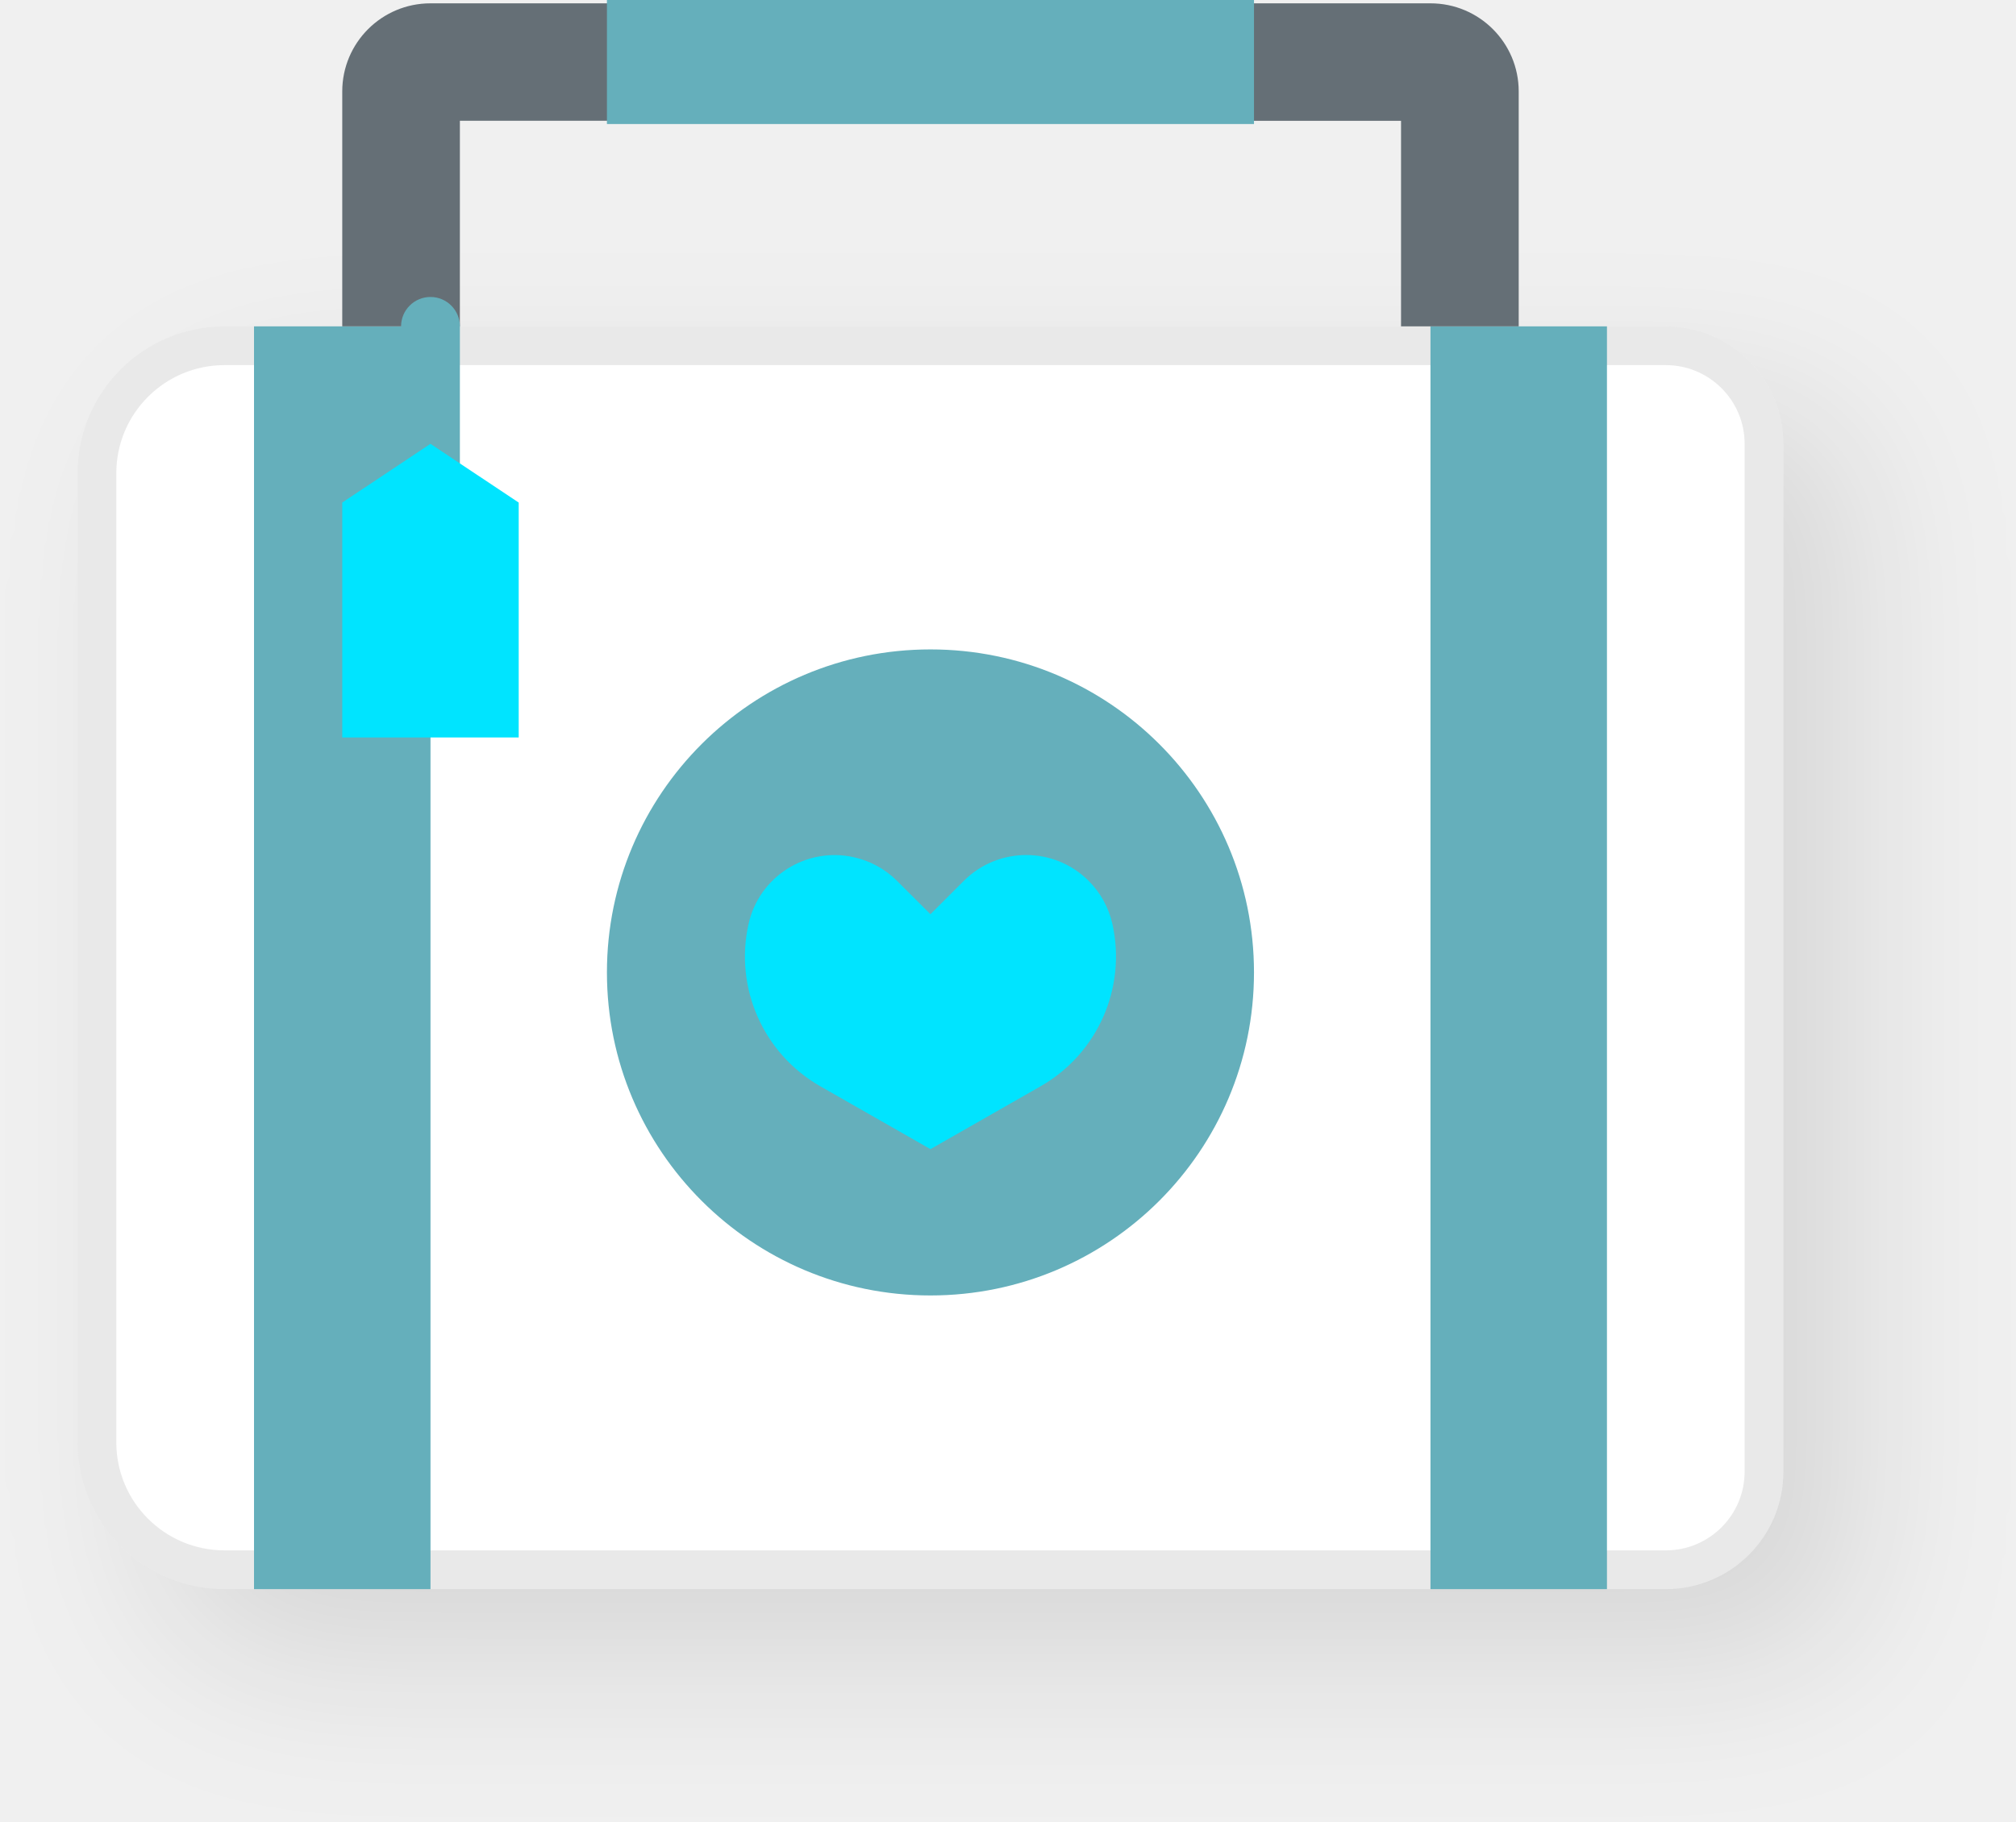
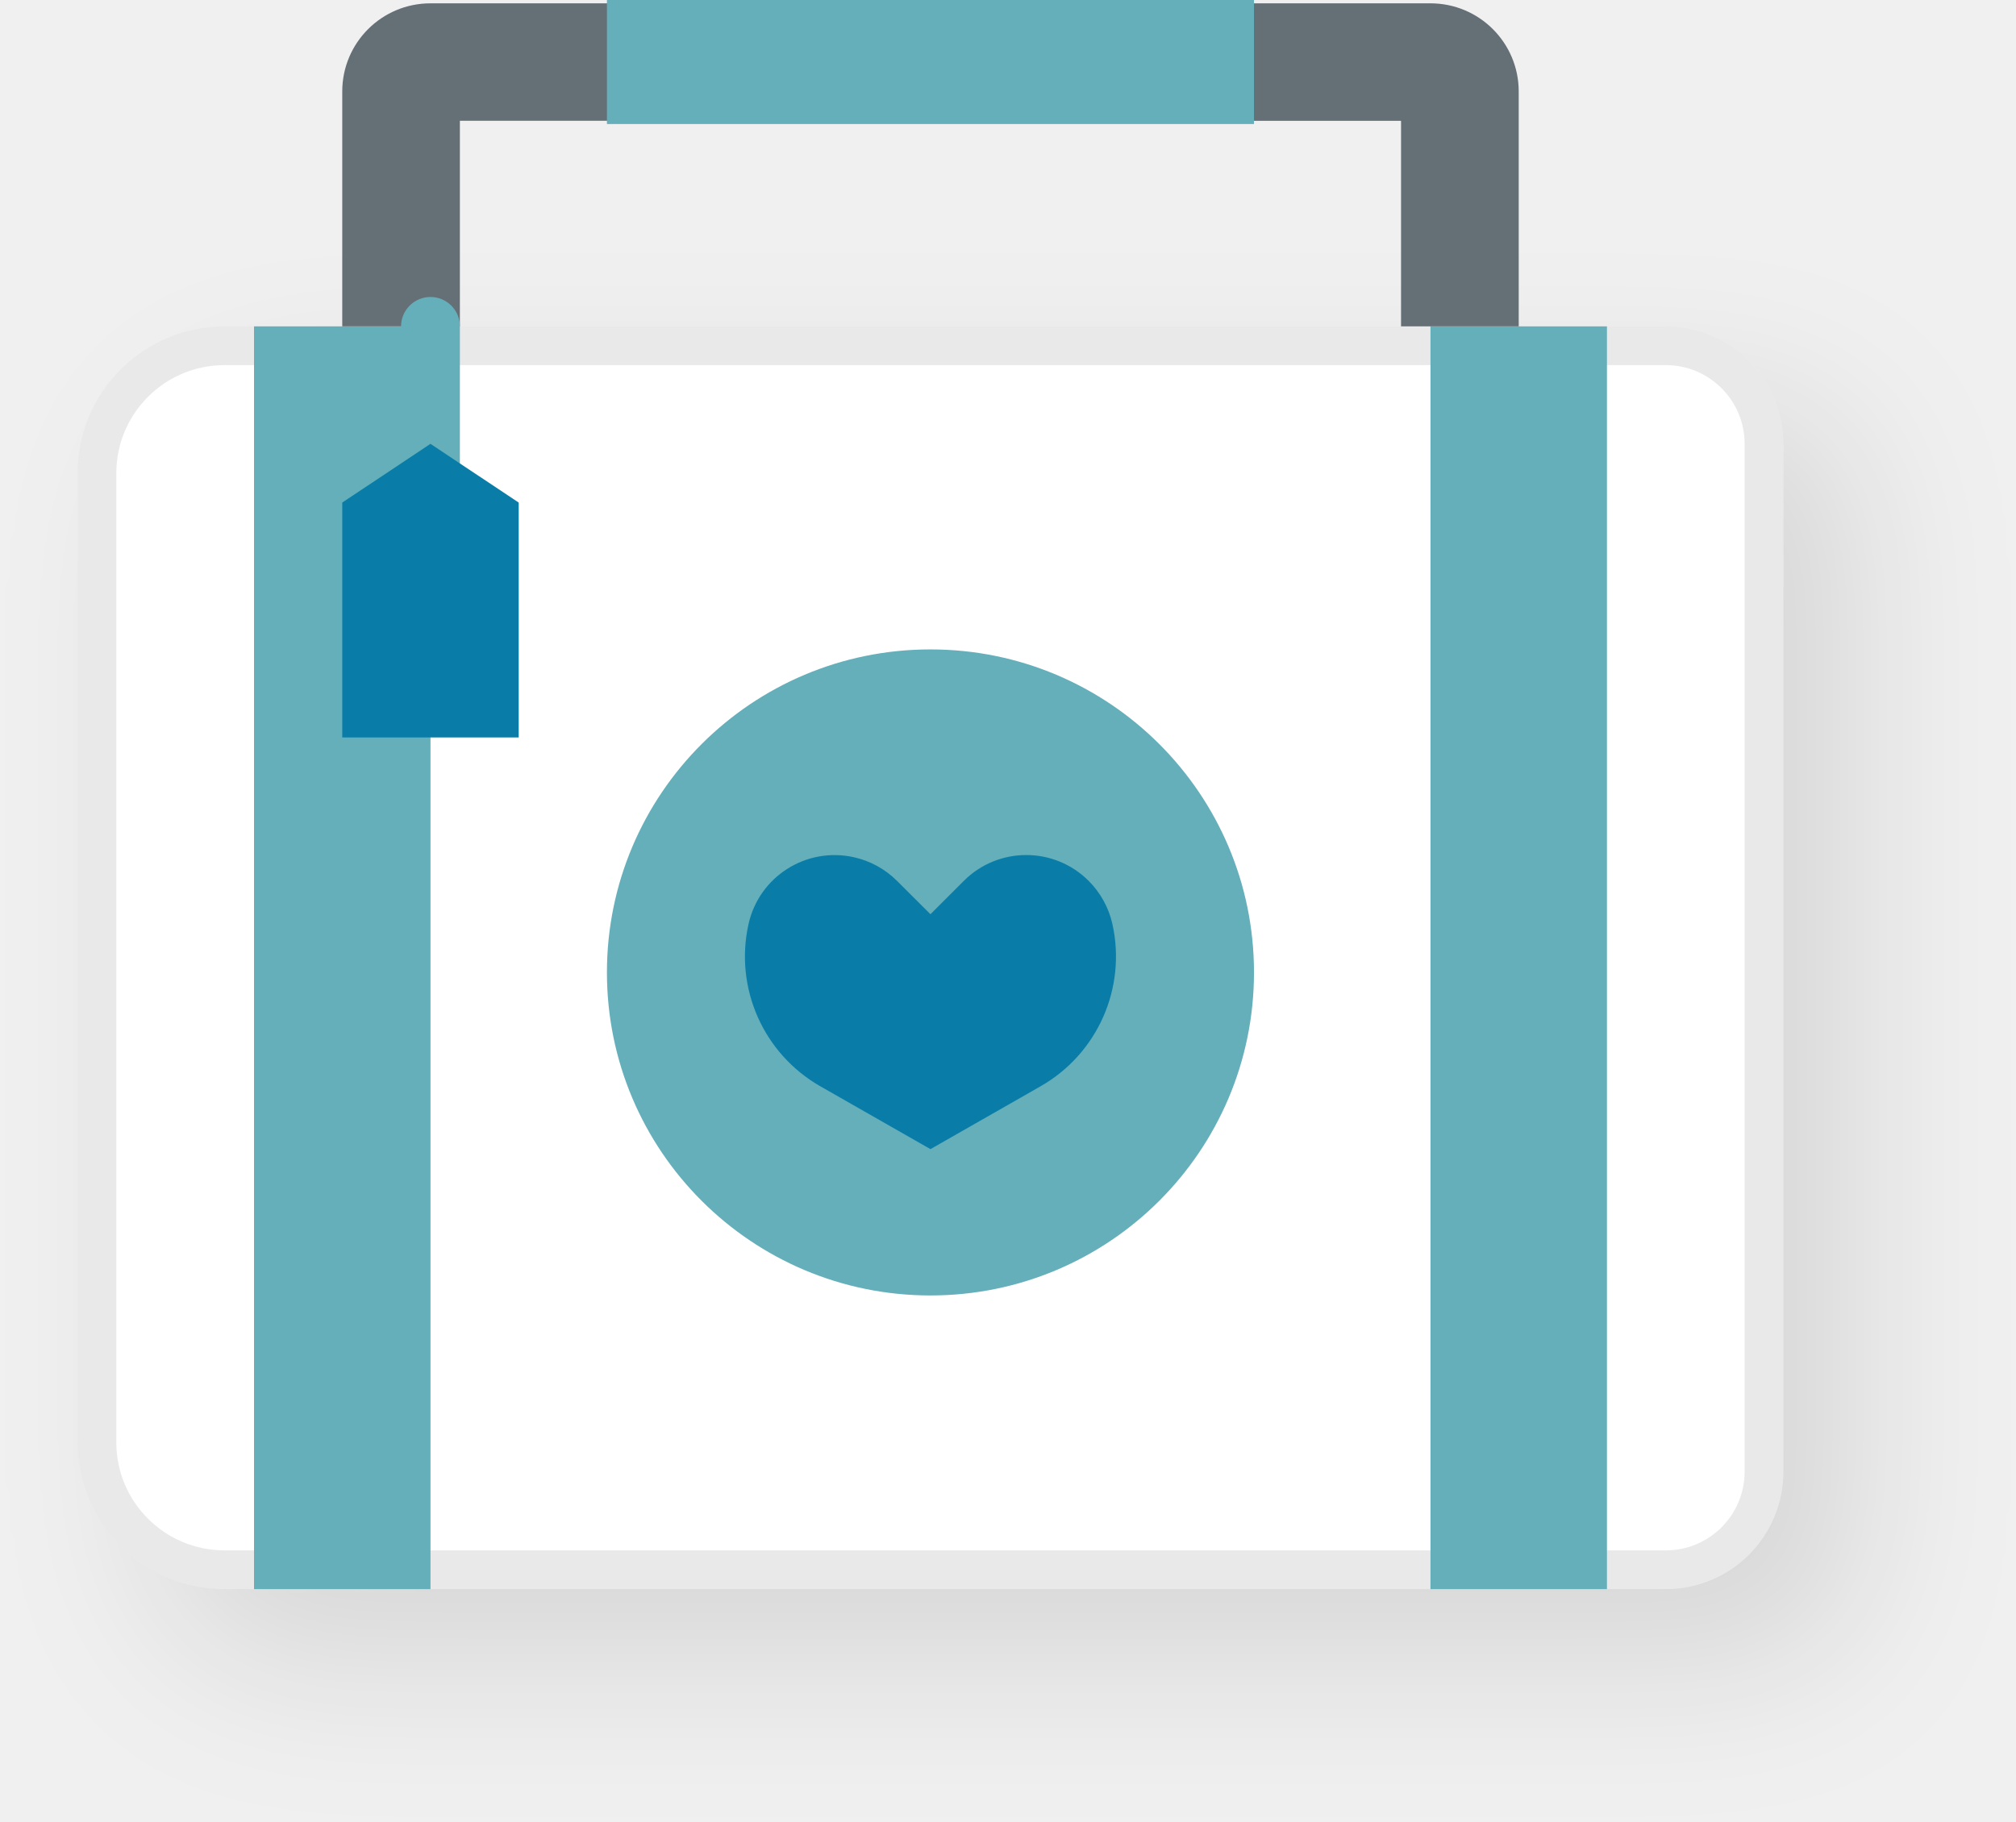
<svg xmlns="http://www.w3.org/2000/svg" width="52" height="47" viewBox="0 0 52 47" fill="none">
  <g filter="url(#filter0_d)">
    <path d="M5.793 8.42H42.966C44.642 8.42 46 9.777 46 11.451V37.969C46 39.643 44.642 41 42.966 41H5.793C3.698 41 2 39.304 2 37.212V12.209C2 10.116 3.698 8.42 5.793 8.42Z" fill="white" />
    <path d="M5.793 8.92H42.966C44.366 8.92 45.5 10.054 45.5 11.451V37.969C45.5 39.367 44.366 40.5 42.966 40.5H5.793C3.974 40.5 2.5 39.028 2.5 37.212V12.209C2.5 10.393 3.974 8.92 5.793 8.92Z" stroke="#262626" stroke-opacity="0.1" />
  </g>
  <path d="M6.552 8.42H11.104V41H6.552V8.42Z" fill="#65AFBB" />
  <path d="M36.897 8.42H41.449V41H36.897V8.42Z" fill="#65AFBB" />
  <path d="M32.345 25.089C32.345 29.692 28.609 33.423 24 33.423C19.391 33.423 15.655 29.692 15.655 25.089C15.655 20.486 19.391 16.755 24 16.755C28.609 16.755 32.345 20.486 32.345 25.089Z" fill="#65AFBB" />
-   <path d="M26.839 28.027L24 29.648L21.16 28.027C19.691 27.188 18.939 25.492 19.307 23.842C19.579 22.616 20.795 21.843 22.022 22.116C22.445 22.209 22.832 22.422 23.138 22.727L24 23.587L24.861 22.726C25.75 21.838 27.191 21.838 28.08 22.726C28.386 23.032 28.599 23.418 28.693 23.84C29.061 25.491 28.309 27.189 26.839 28.027Z" fill="#00e4ff" />
+   <path d="M26.839 28.027L24 29.648L21.16 28.027C19.691 27.188 18.939 25.492 19.307 23.842C19.579 22.616 20.795 21.843 22.022 22.116C22.445 22.209 22.832 22.422 23.138 22.727L24 23.587L24.861 22.726C25.75 21.838 27.191 21.838 28.08 22.726C28.386 23.032 28.599 23.418 28.693 23.84C29.061 25.491 28.309 27.189 26.839 28.027Z" fill="#097DA8" />
  <path d="M16.413 0.086H11.103C9.846 0.086 8.828 1.104 8.828 2.359V8.42H11.862V3.116H16.413V0.086Z" fill="#656F76" />
  <path d="M36.138 0.086H31.587V3.117H36.138V8.42H39.173V2.359C39.173 1.103 38.154 0.086 36.897 0.086H36.138V0.086Z" fill="#656F76" />
  <path d="M11.104 13.724C10.685 13.724 10.345 13.385 10.345 12.966V8.42C10.345 8.002 10.684 7.662 11.104 7.662C11.523 7.662 11.862 8.002 11.862 8.42V12.966C11.862 13.385 11.522 13.724 11.104 13.724Z" fill="#65AFBB" />
-   <path d="M11.103 11.451L13.379 12.966V19.027H8.828V12.966L11.103 11.451Z" fill="#00e4ff" />
+   <path d="M11.103 11.451L13.379 12.966V19.027H8.828V12.966L11.103 11.451Z" fill="#097DA8" />
  <path d="M15.655 0H32.345V3.2H15.655V0Z" fill="#65AFBB" />
  <defs>
    <filter id="filter0_d" x="0" y="6.42" width="52" height="40.58" filterUnits="userSpaceOnUse" color-interpolation-filters="sRGB">
      <feFlood flood-opacity="0" result="BackgroundImageFix" />
      <feColorMatrix in="SourceAlpha" type="matrix" values="0 0 0 0 0 0 0 0 0 0 0 0 0 0 0 0 0 0 127 0" />
      <feOffset dx="2" dy="2" />
      <feGaussianBlur stdDeviation="2" />
      <feColorMatrix type="matrix" values="0 0 0 0 0 0 0 0 0 0 0 0 0 0 0 0 0 0 0.1 0" />
      <feBlend mode="normal" in2="BackgroundImageFix" result="effect1_dropShadow" />
      <feBlend mode="normal" in="SourceGraphic" in2="effect1_dropShadow" result="shape" />
    </filter>
  </defs>
</svg>
